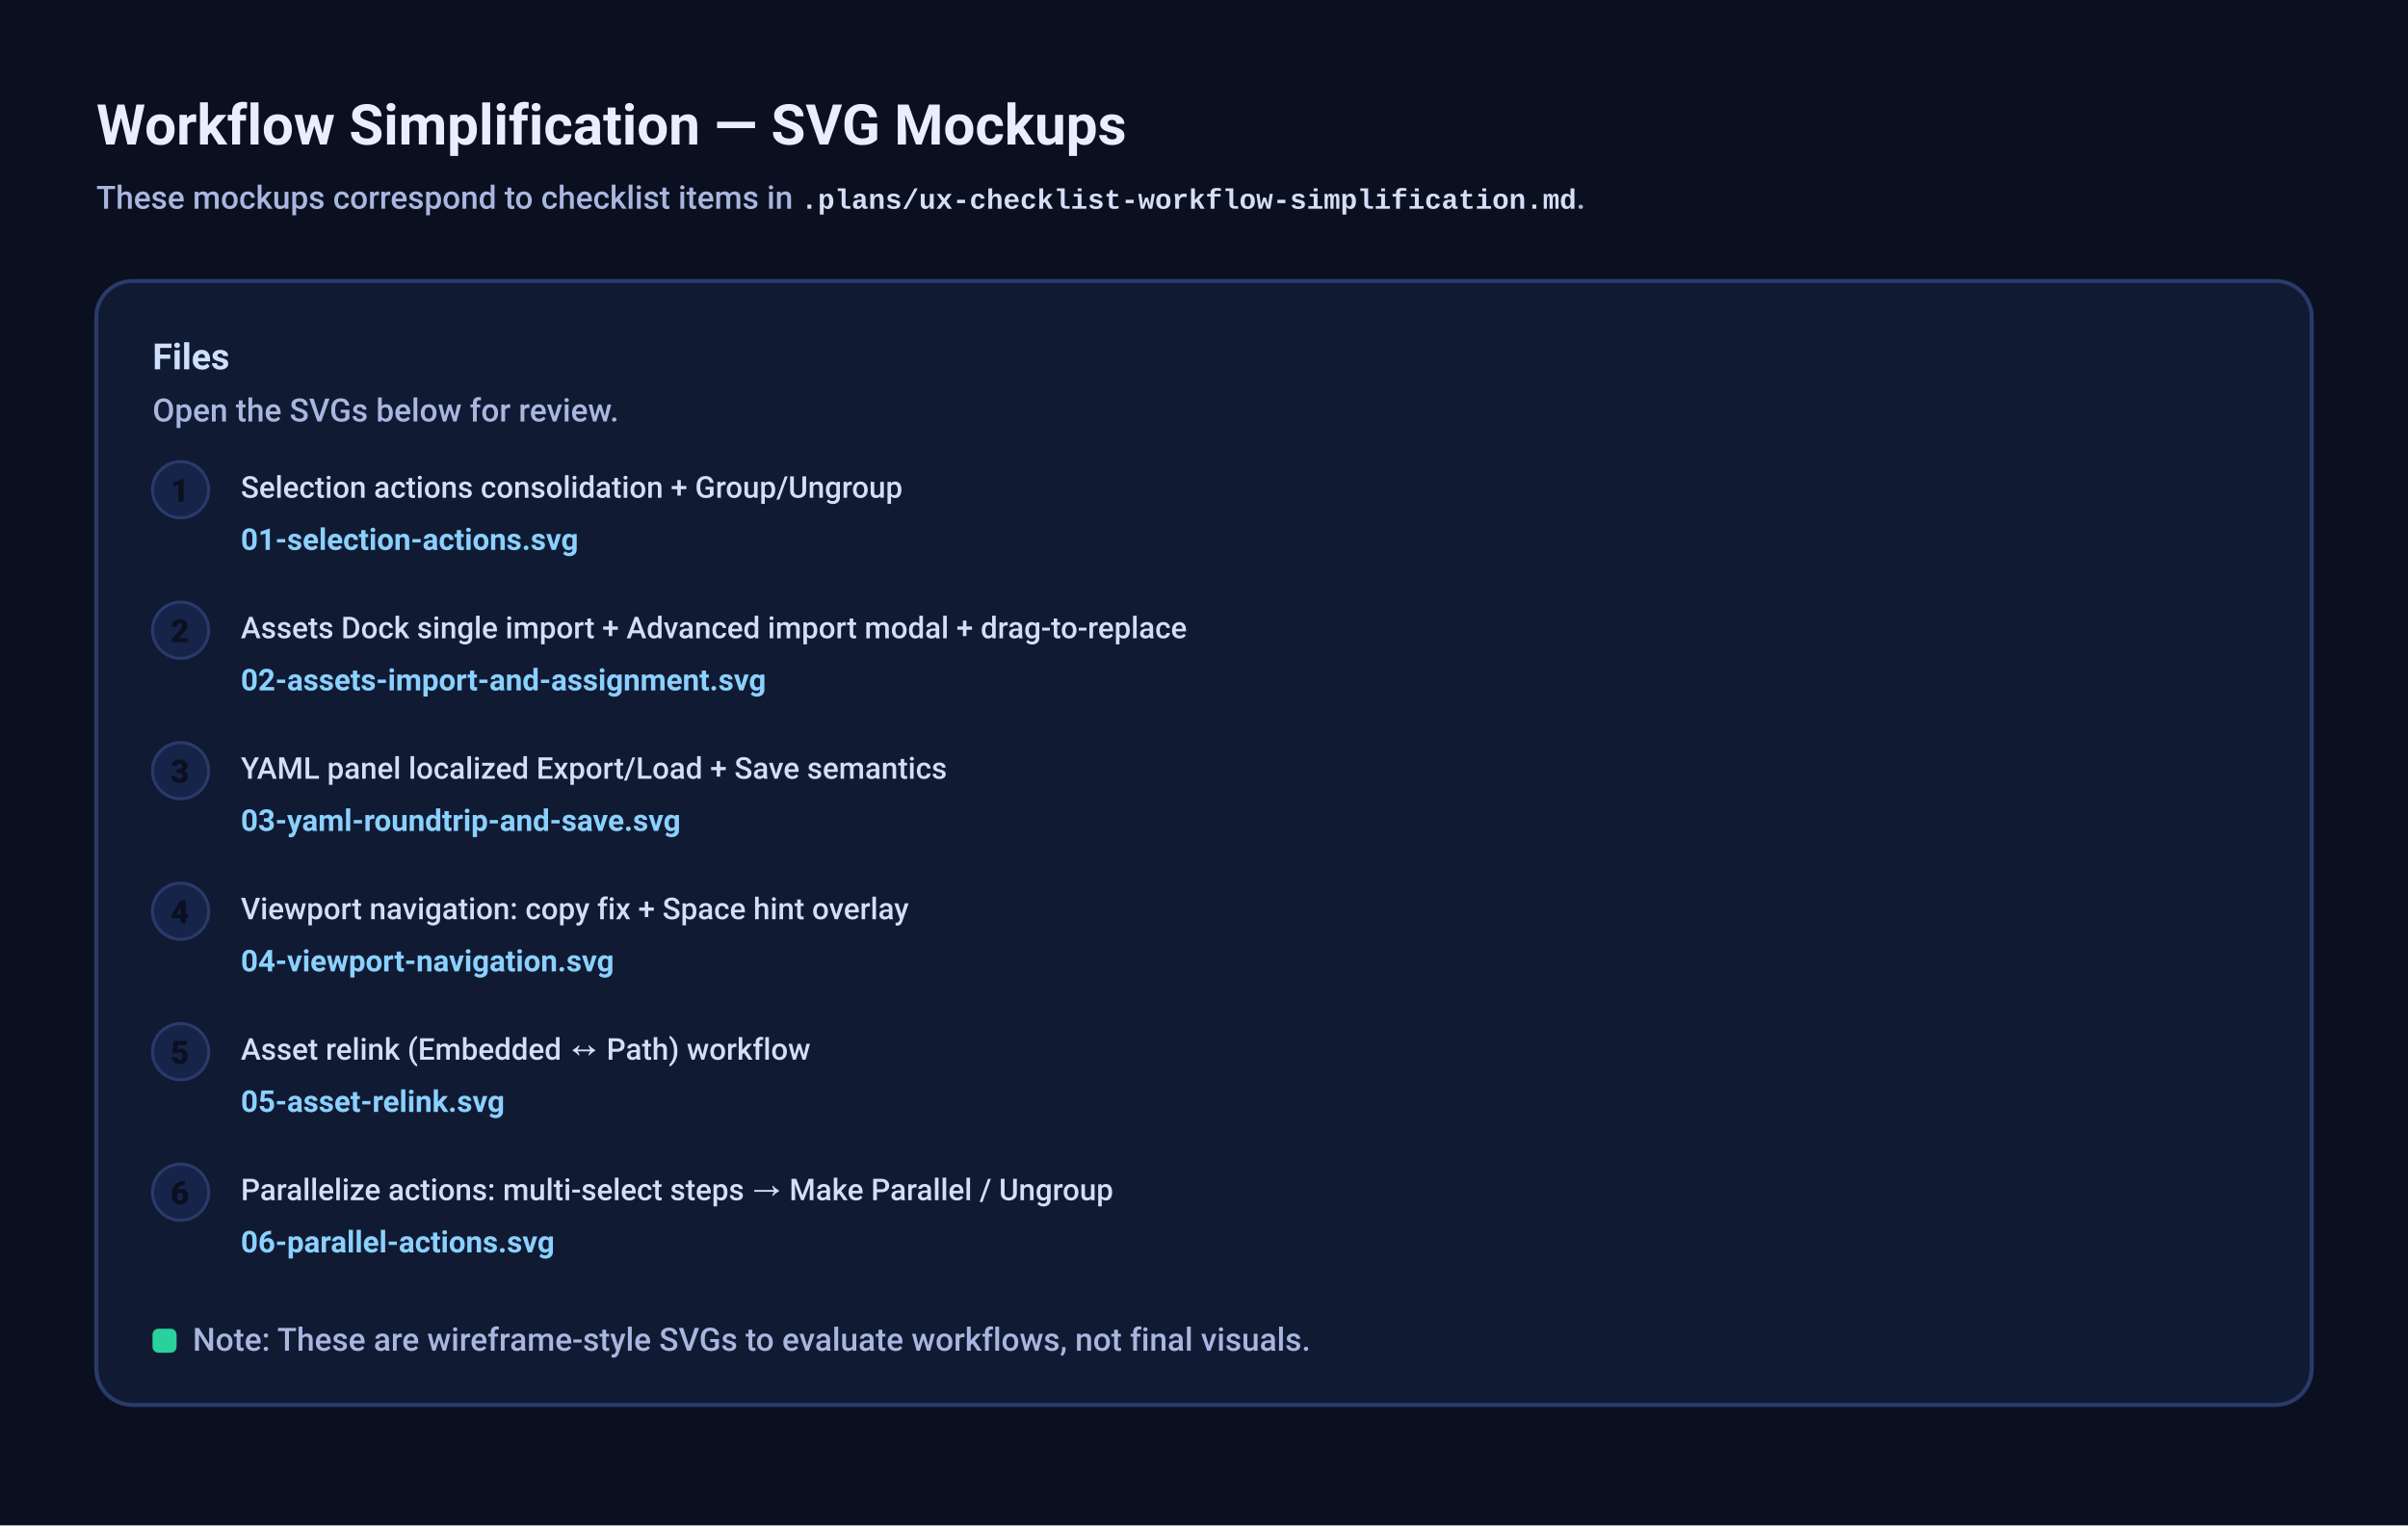
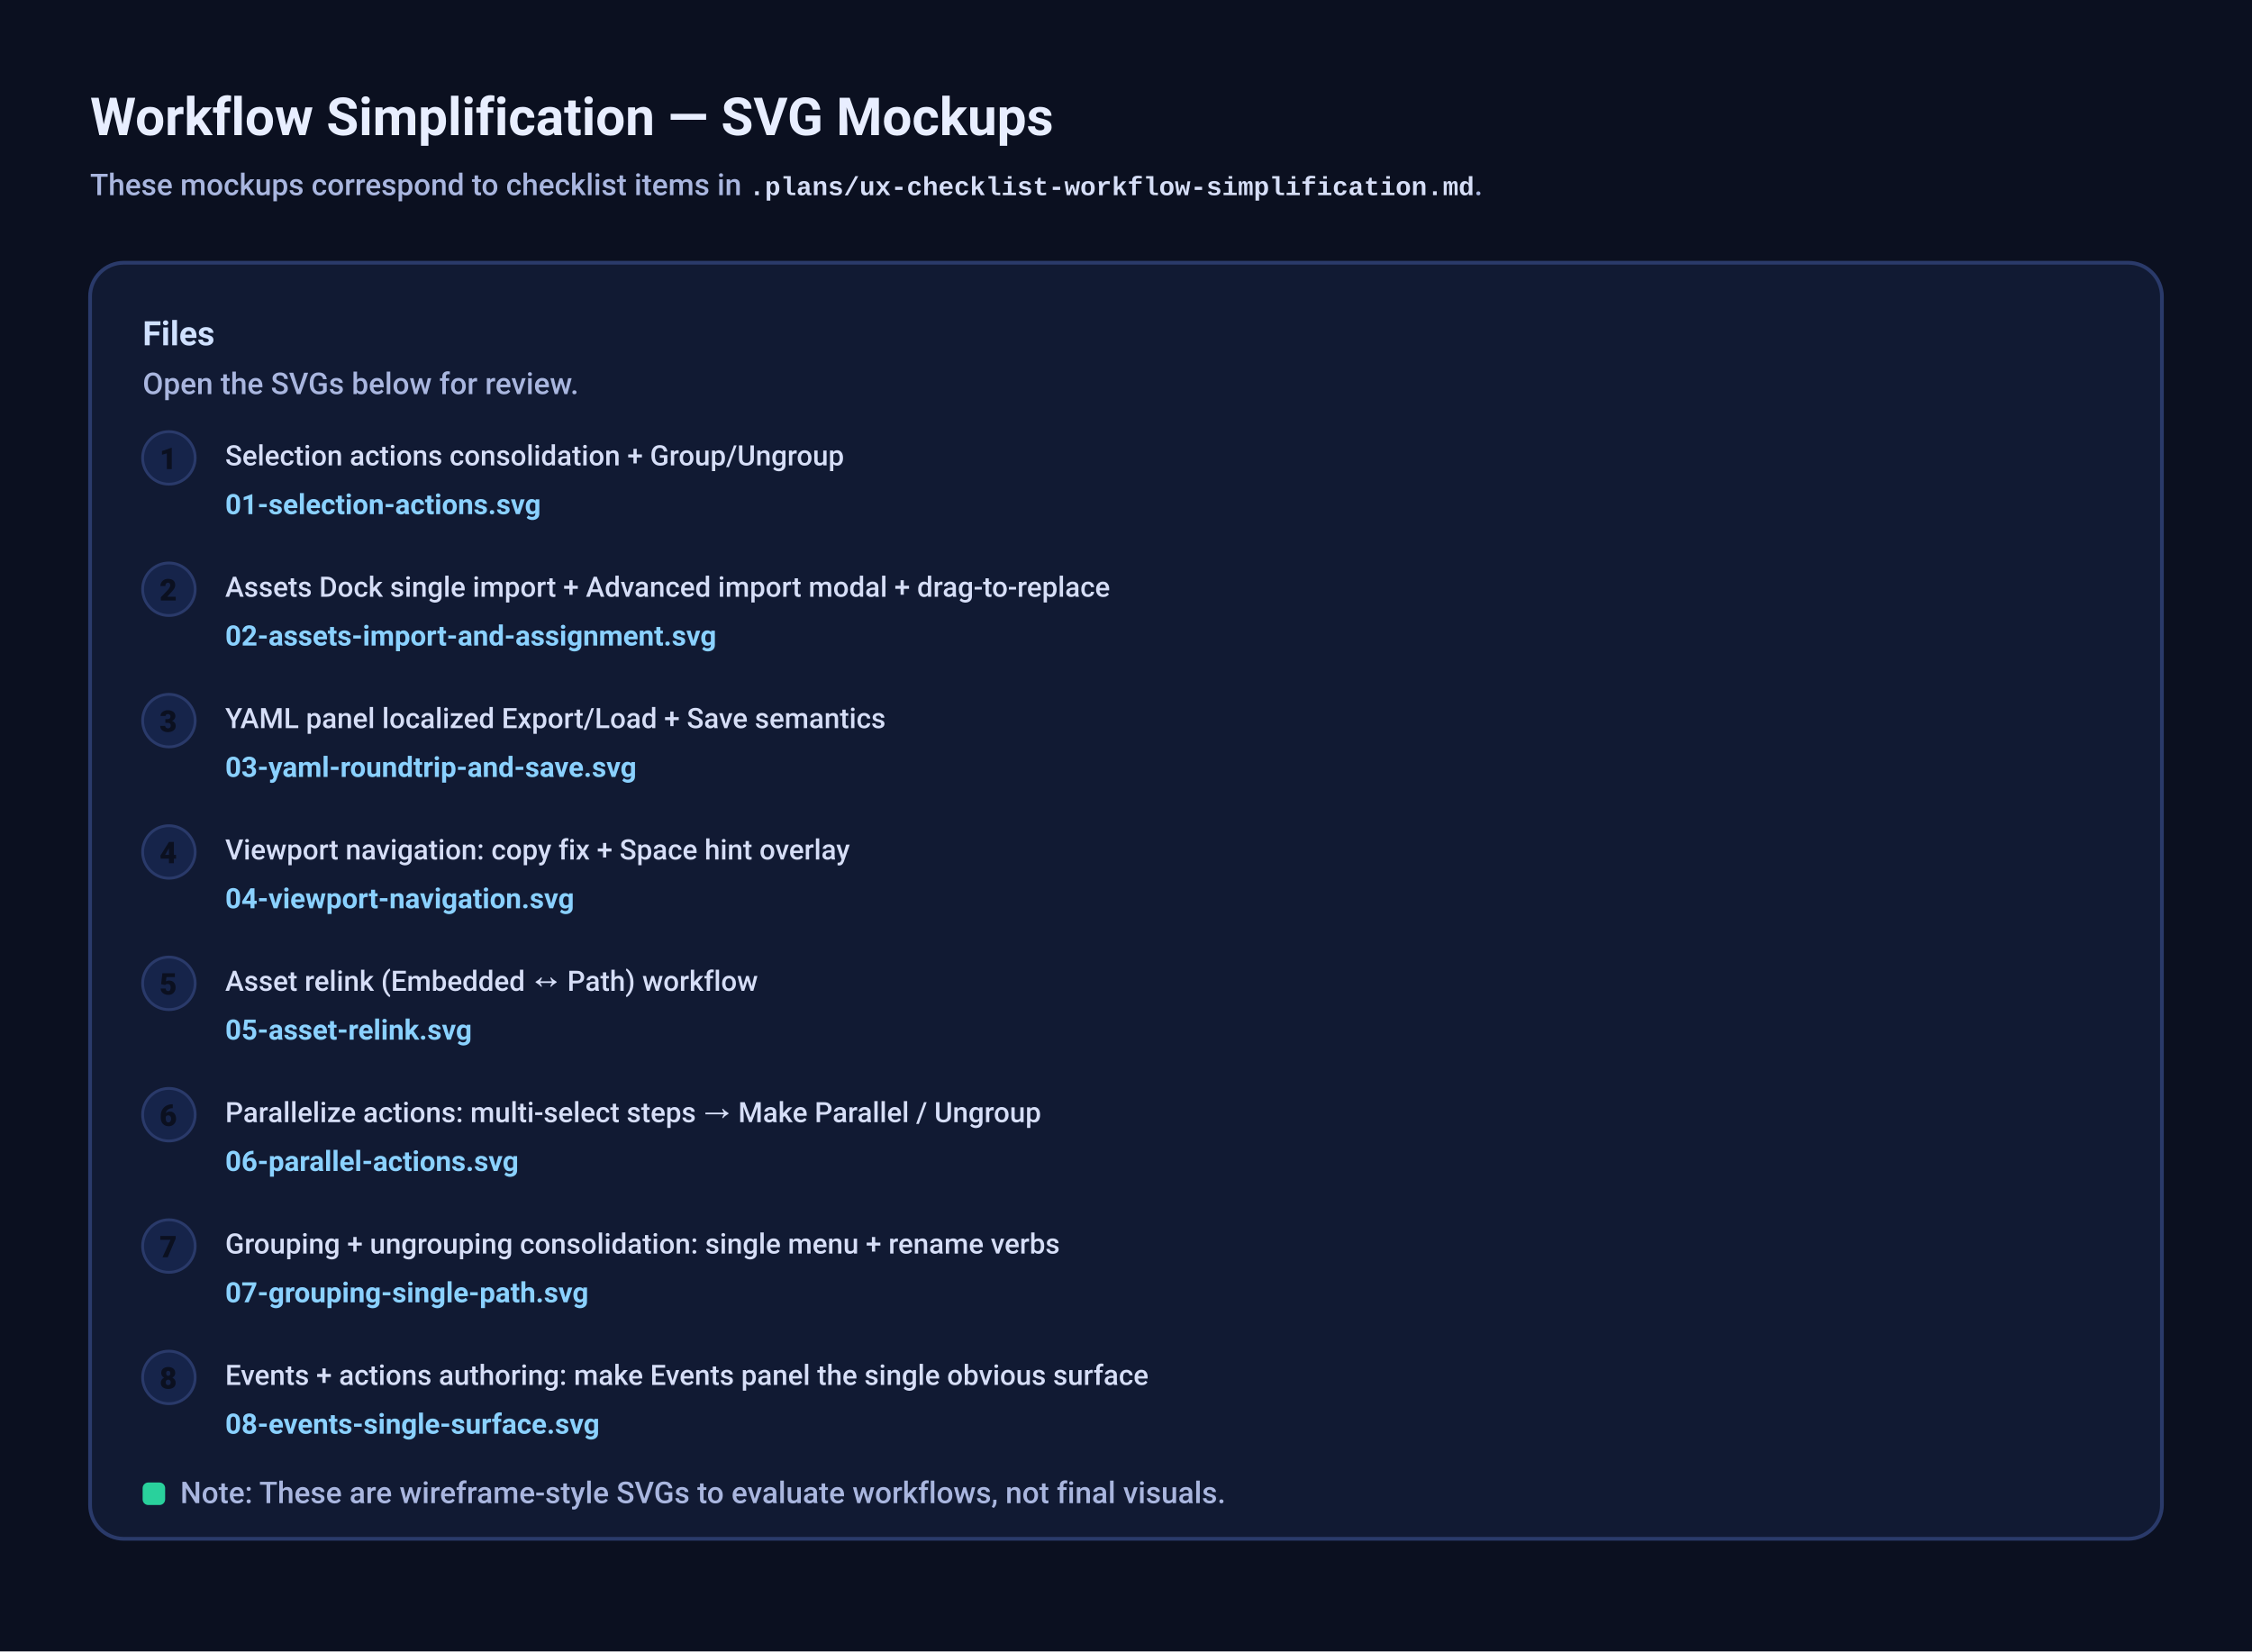
- <svg xmlns="http://www.w3.org/2000/svg" width="1200" height="760" viewBox="0 0 1200 760">
+ <svg xmlns="http://www.w3.org/2000/svg" width="1200" height="880" viewBox="0 0 1200 880">
  <defs>
    <style>
      .bg { fill: #0b1020; }
      .card { fill: #111a33; stroke: #2a3a6a; stroke-width: 2; rx: 18; }
      .title { fill: #e8eeff; font: 700 28px system-ui, -apple-system, Segoe UI, Roboto, Helvetica, Arial, sans-serif; }
      .sub { fill: #a9b6df; font: 500 16px system-ui, -apple-system, Segoe UI, Roboto, Helvetica, Arial, sans-serif; }
      .h { fill: #cfe0ff; font: 700 18px system-ui, -apple-system, Segoe UI, Roboto, Helvetica, Arial, sans-serif; }
      .t { fill: #d6def7; font: 500 15px system-ui, -apple-system, Segoe UI, Roboto, Helvetica, Arial, sans-serif; }
      .pill { fill: #16244a; stroke: #2a3a6a; stroke-width: 1.5; rx: 999; }
      .mono { fill: #d6def7; font: 600 14px ui-monospace, SFMono-Regular, Menlo, Monaco, Consolas, "Liberation Mono", "Courier New", monospace; }
      .link { fill: #8ad1ff; font: 600 15px system-ui, -apple-system, Segoe UI, Roboto, Helvetica, Arial, sans-serif; }
      .num { fill: #0b1020; font: 800 16px system-ui, -apple-system, Segoe UI, Roboto, Helvetica, Arial, sans-serif; }
      .badge { fill: #2be4a7; opacity: 0.9; }
    </style>
  </defs>
-   <rect class="bg" x="0" y="0" width="1200" height="760" />
+   <rect class="bg" x="0" y="0" width="1200" height="880" />
  <text class="title" x="48" y="72">Workflow Simplification — SVG Mockups</text>
  <text class="sub" x="48" y="104">These mockups correspond to checklist items in <tspan class="mono">.plans/ux-checklist-workflow-simplification.md</tspan>.</text>
  <g transform="translate(48,140)">
-     <rect class="card" x="0" y="0" width="1104" height="560" rx="18" />
+     <rect class="card" x="0" y="0" width="1104" height="680" rx="18" />
    <text class="h" x="28" y="44">Files</text>
    <text class="sub" x="28" y="70">Open the SVGs below for review.</text>
    <g transform="translate(28,108)">
      <rect class="pill" x="0" y="-18" width="28" height="28" rx="8" />
      <text class="num" x="9" y="2">1</text>
      <text class="t" x="44" y="0">Selection actions consolidation + Group/Ungroup</text>
      <text class="link" x="44" y="26">01-selection-actions.svg</text>
    </g>
    <g transform="translate(28,178)">
      <rect class="pill" x="0" y="-18" width="28" height="28" rx="8" />
      <text class="num" x="9" y="2">2</text>
      <text class="t" x="44" y="0">Assets Dock single import + Advanced import modal + drag-to-replace</text>
      <text class="link" x="44" y="26">02-assets-import-and-assignment.svg</text>
    </g>
    <g transform="translate(28,248)">
      <rect class="pill" x="0" y="-18" width="28" height="28" rx="8" />
      <text class="num" x="9" y="2">3</text>
      <text class="t" x="44" y="0">YAML panel localized Export/Load + Save semantics</text>
      <text class="link" x="44" y="26">03-yaml-roundtrip-and-save.svg</text>
    </g>
    <g transform="translate(28,318)">
      <rect class="pill" x="0" y="-18" width="28" height="28" rx="8" />
      <text class="num" x="9" y="2">4</text>
      <text class="t" x="44" y="0">Viewport navigation: copy fix + Space hint overlay</text>
      <text class="link" x="44" y="26">04-viewport-navigation.svg</text>
    </g>
    <g transform="translate(28,388)">
      <rect class="pill" x="0" y="-18" width="28" height="28" rx="8" />
      <text class="num" x="9" y="2">5</text>
      <text class="t" x="44" y="0">Asset relink (Embedded ↔ Path) workflow</text>
      <text class="link" x="44" y="26">05-asset-relink.svg</text>
    </g>
    <g transform="translate(28,458)">
      <rect class="pill" x="0" y="-18" width="28" height="28" rx="8" />
      <text class="num" x="9" y="2">6</text>
      <text class="t" x="44" y="0">Parallelize actions: multi-select steps → Make Parallel / Ungroup</text>
      <text class="link" x="44" y="26">06-parallel-actions.svg</text>
    </g>
-     <g transform="translate(28,540)">
+     <g transform="translate(28,528)">
+       <rect class="pill" x="0" y="-18" width="28" height="28" rx="8" />
+       <text class="num" x="9" y="2">7</text>
+       <text class="t" x="44" y="0">Grouping + ungrouping consolidation: single menu + rename verbs</text>
+       <text class="link" x="44" y="26">07-grouping-single-path.svg</text>
+     </g>
+     <g transform="translate(28,598)">
+       <rect class="pill" x="0" y="-18" width="28" height="28" rx="8" />
+       <text class="num" x="9" y="2">8</text>
+       <text class="t" x="44" y="0">Events + actions authoring: make Events panel the single obvious surface</text>
+       <text class="link" x="44" y="26">08-events-single-surface.svg</text>
+     </g>
+     <g transform="translate(28,668)">
      <rect class="badge" x="0" y="-18" width="12" height="12" rx="3" />
      <text class="sub" x="20" y="-7">Note: These are wireframe-style SVGs to evaluate workflows, not final visuals.</text>
    </g>
  </g>
</svg>
